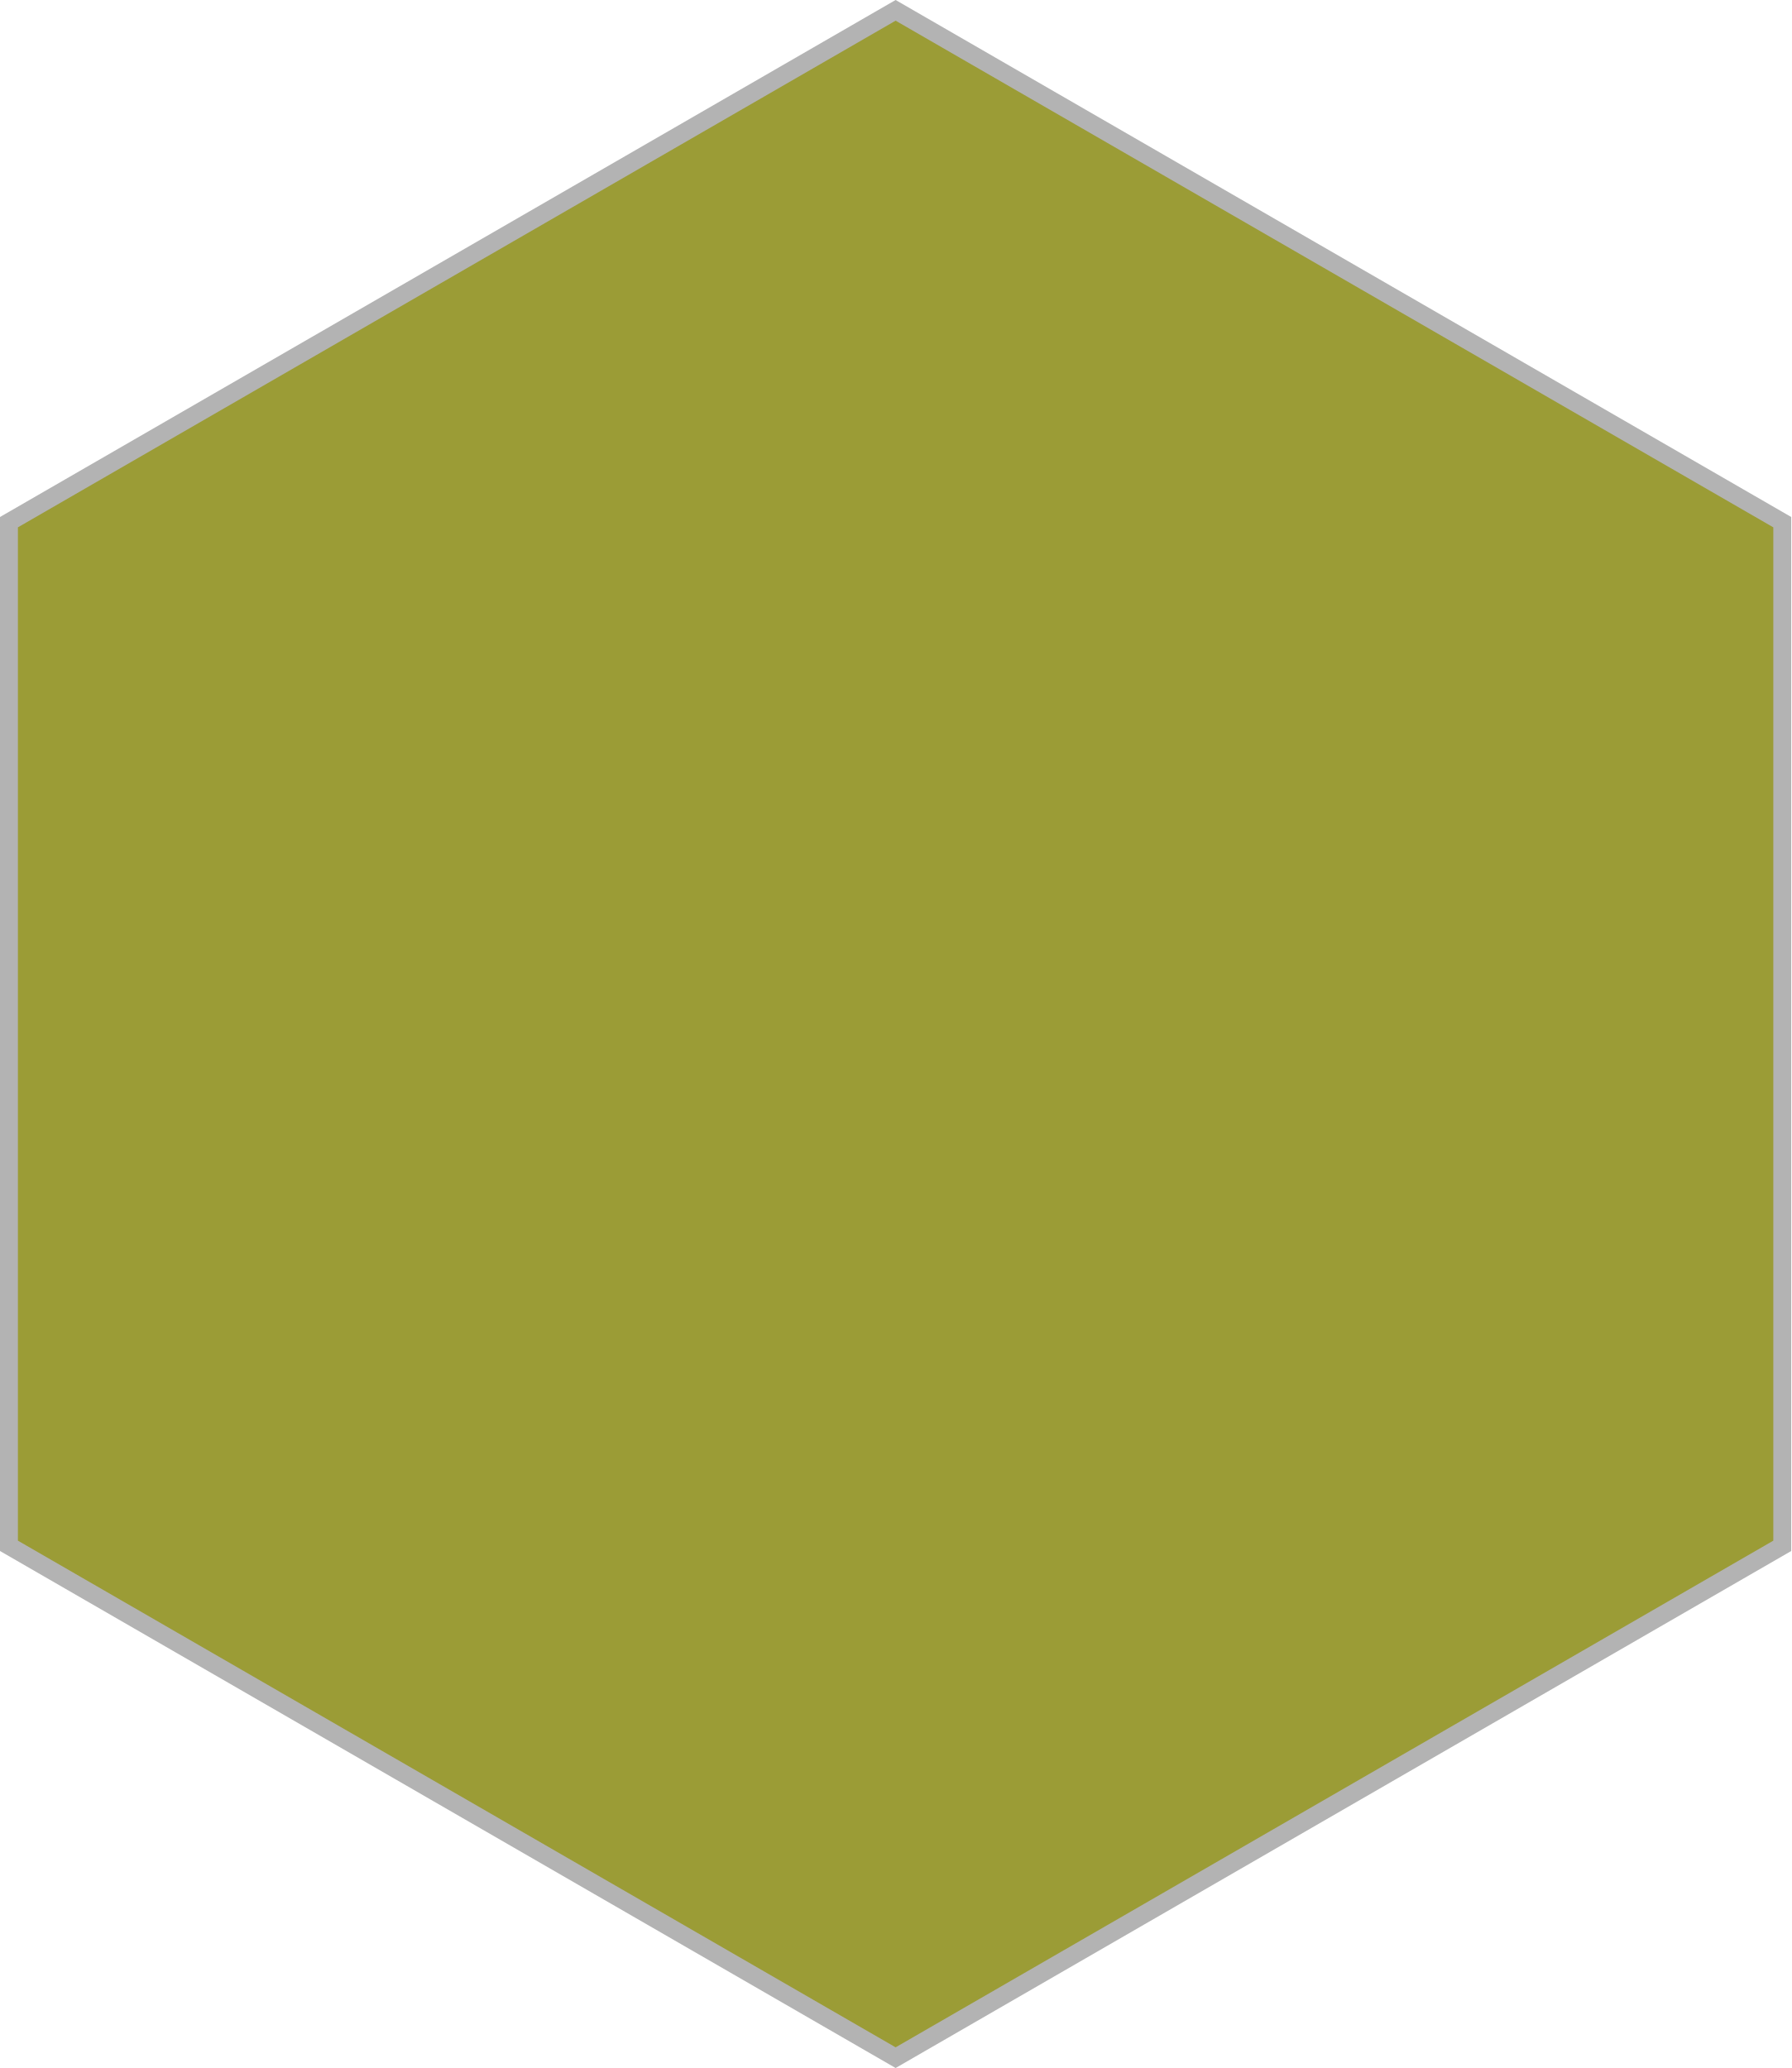
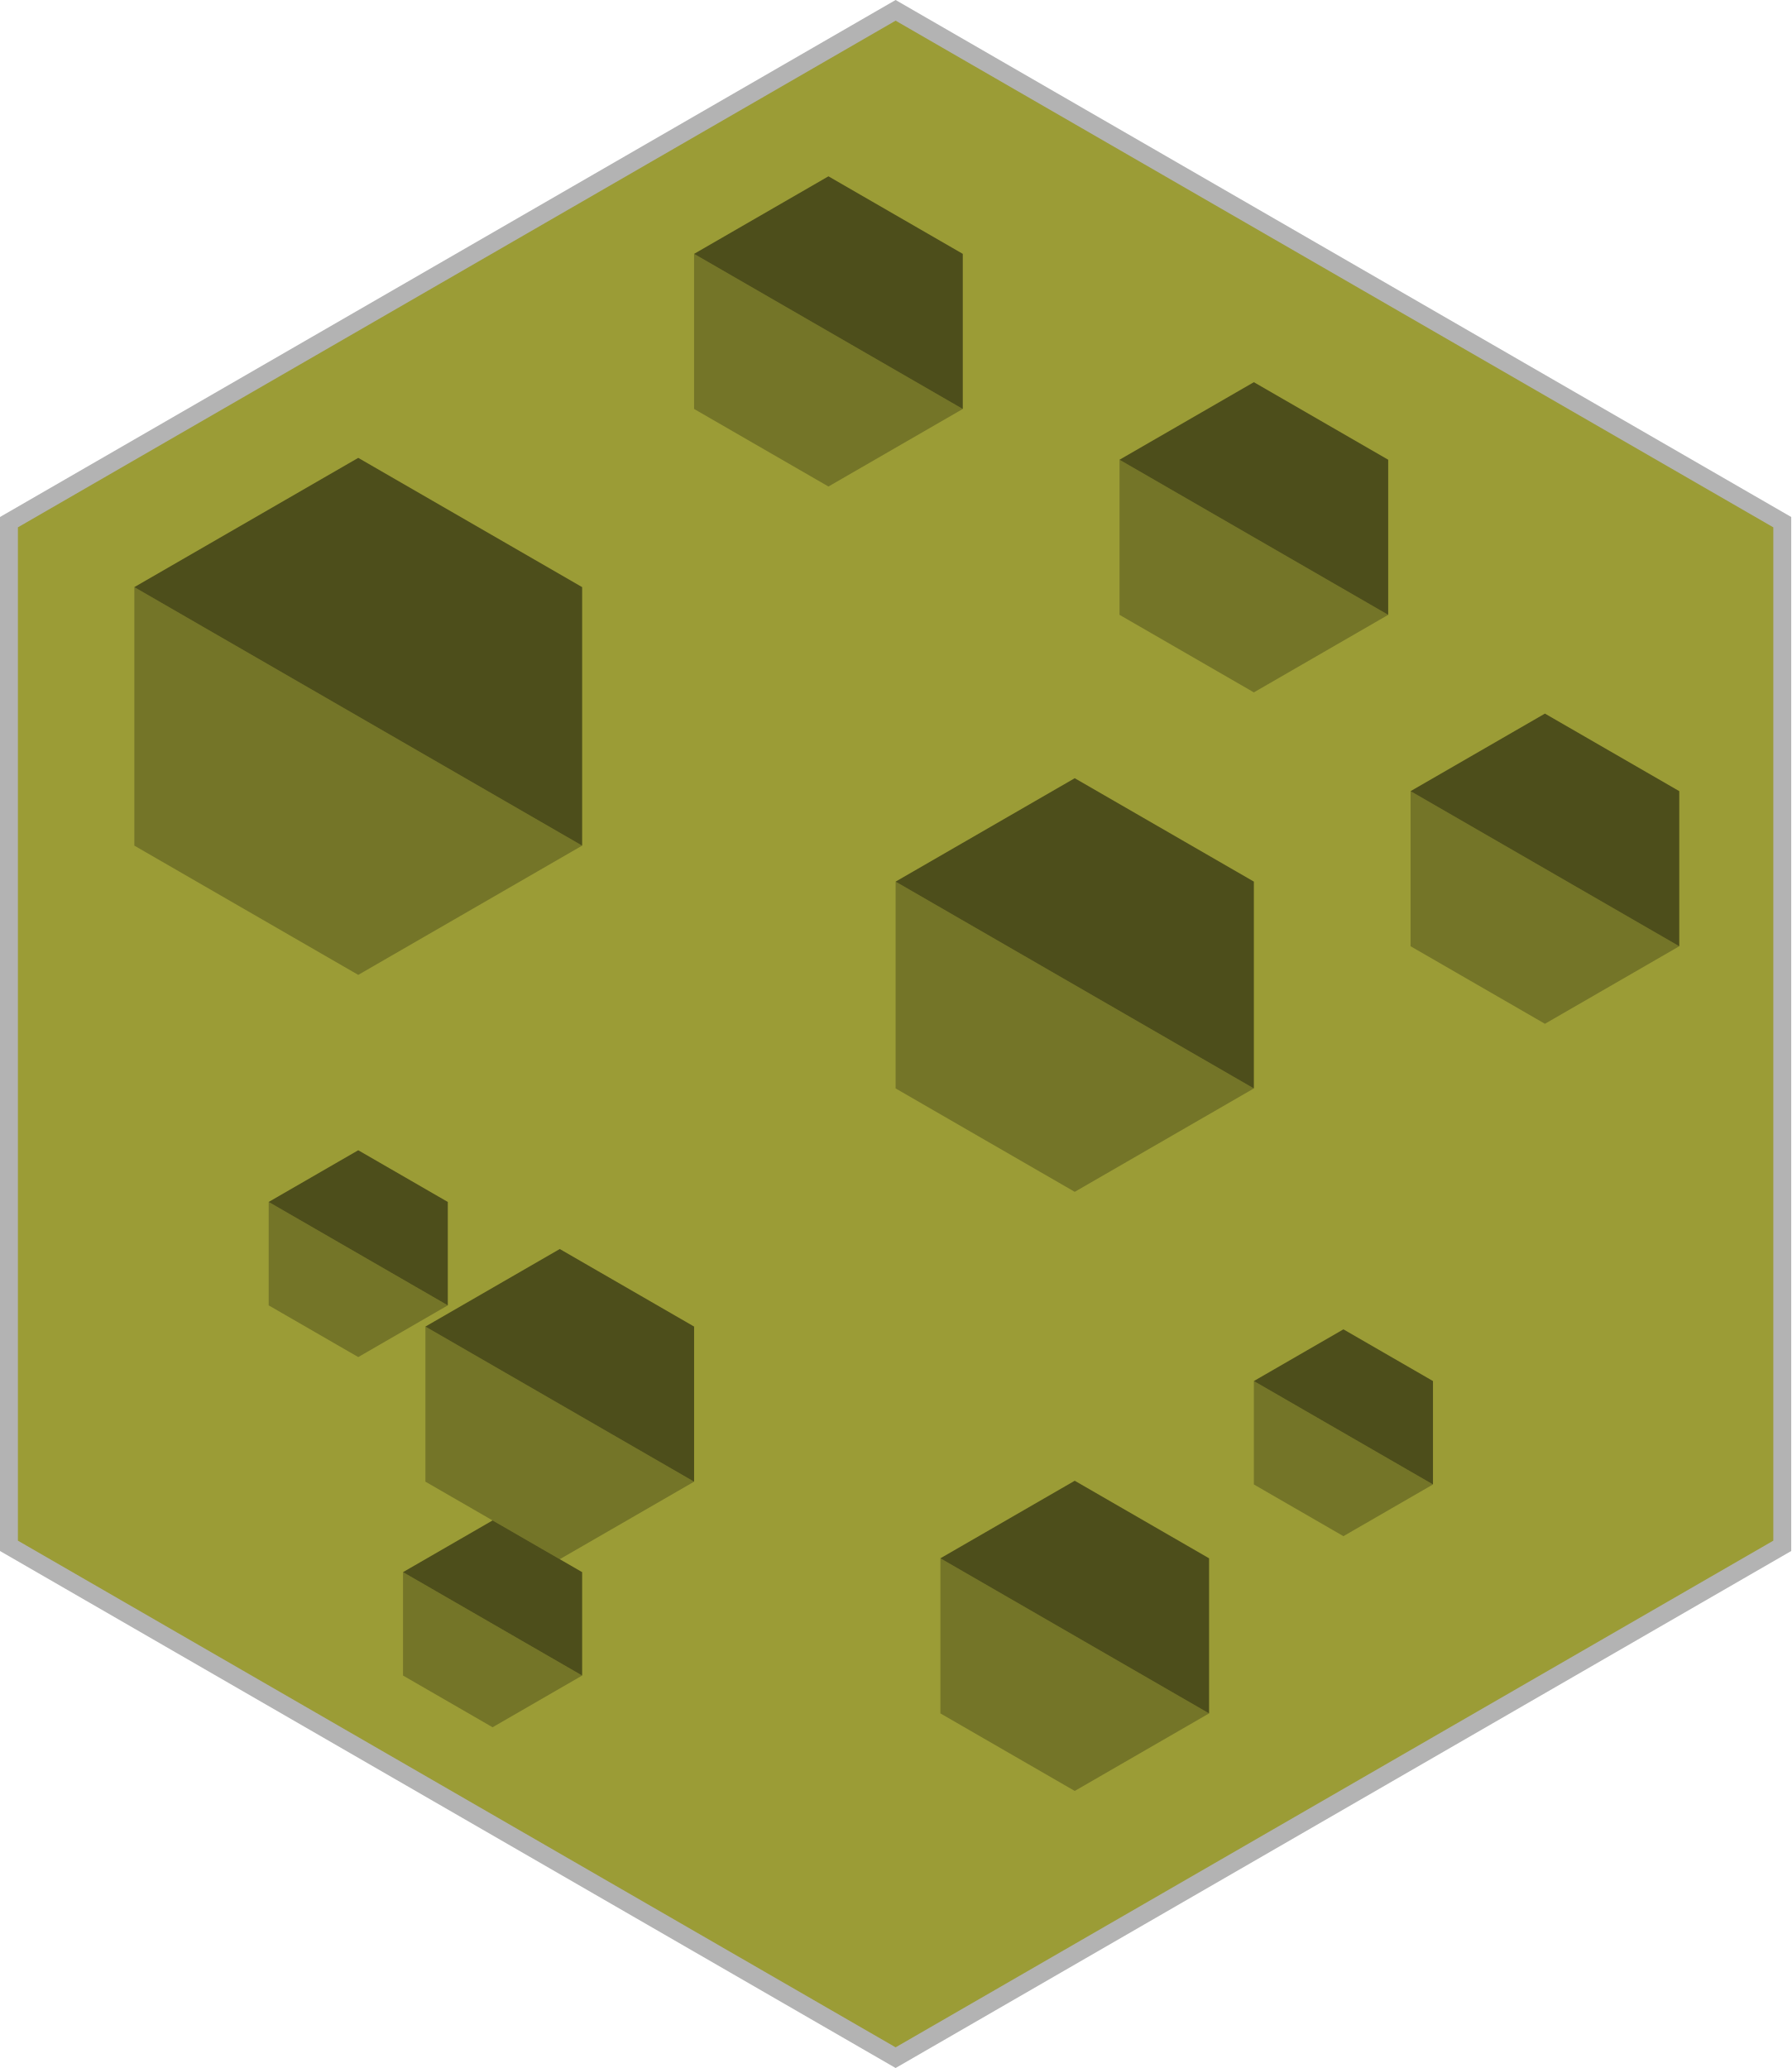
<svg xmlns="http://www.w3.org/2000/svg" xml:space="preserve" width="100" height="115.47">
  <path fill="#9B9C36" stroke="#b3b3b3" d="M99.5 86.314 50 114.893.5 86.314V29.156L50 .577l49.5 28.579z" />
+   <path fill-opacity=".25" d="M70 60.774 50 49.227v11.547l10 5.774z" />
+   <path fill-opacity=".5" d="m60 43.453-10 5.774 20 11.547V49.226z" />
+   <path fill-opacity=".25" d="m67.5 95.67-15-8.66v8.66L60 100z" />
+   <path fill-opacity=".5" d="m60 82.68-7.5 4.33 15 8.66v-8.66z" />
+   <path fill-opacity=".25" d="m32.5 47.217-25-14.434v14.434L20 54.434z" />
+   <path fill-opacity=".5" d="M20 25.566 7.5 32.783l25 14.434V32.783z" />
+   <path fill-opacity=".25" d="m77.5 34.33-15-8.66v8.66l7.5 4.33z" />
+   <path fill-opacity=".5" d="m70 21.34-7.5 4.33 15 8.66v-8.66z" />
+   <path fill-opacity=".25" d="m25 72.887-10-5.773v5.773l5 2.887z" />
+   <path fill-opacity=".5" d="m20 64.226-5 2.887 10 5.773v-5.773z" />
+   <path fill-opacity=".25" d="m80 82.887-10-5.773v5.773l5 2.887z" />
+   <path fill-opacity=".5" d="m75 74.226-5 2.887 10 5.773v-5.773z" />
+   <path fill-opacity=".25" d="m32.5 93.557-10-5.773v5.773l5 2.887z" />
+   <path fill-opacity=".5" d="m27.5 84.896-5 2.887 10 5.773v-5.773z" />
+   <path fill-opacity=".25" d="m53.75 22.835-15-8.66v8.66l7.5 4.33z" />
+   <path fill-opacity=".5" d="m46.25 9.845-7.5 4.33 15 8.66v-8.66z" />
+   <path fill-opacity=".25" d="m93.75 52.835-15-8.66v8.66l7.5 4.33z" />
+   <path fill-opacity=".5" d="m86.25 39.845-7.5 4.33 15 8.66v-8.66z" />
+   <path fill-opacity=".25" d="m38.75 82.731-15-8.66v8.66l7.5 4.33z" />
+   <path fill-opacity=".5" d="m31.25 69.741-7.5 4.33 15 8.66v-8.66z" />
</svg>
